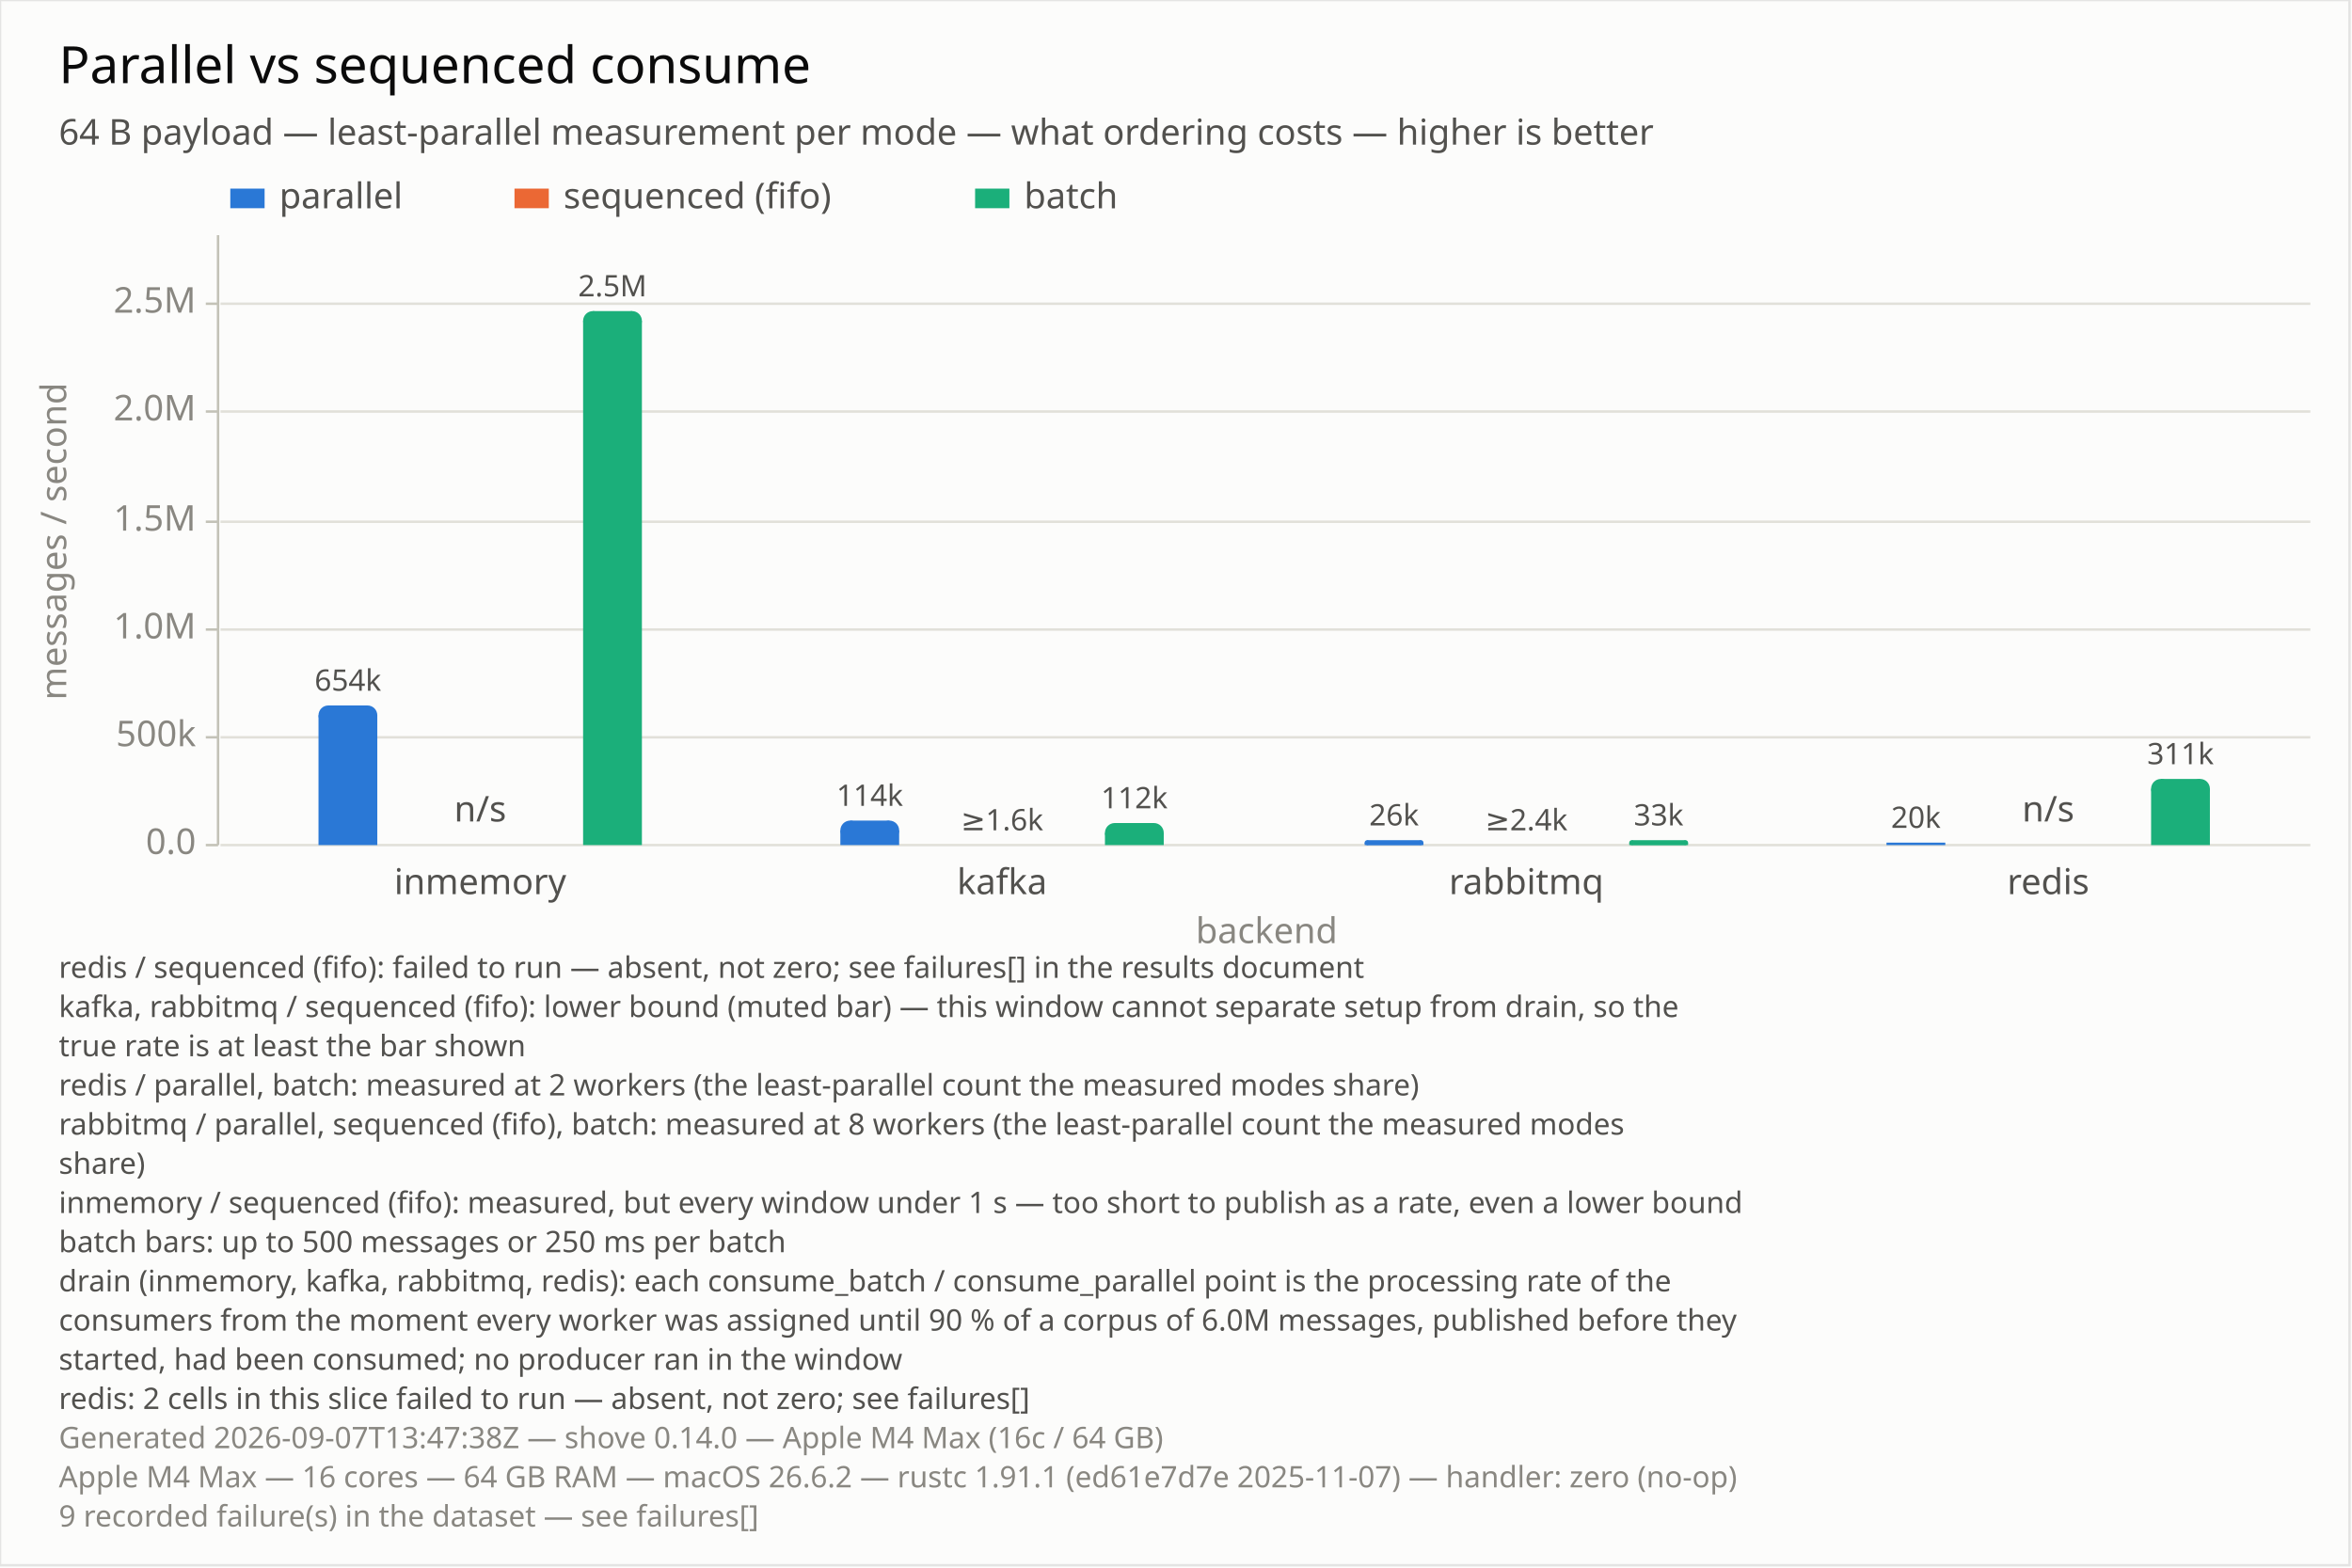
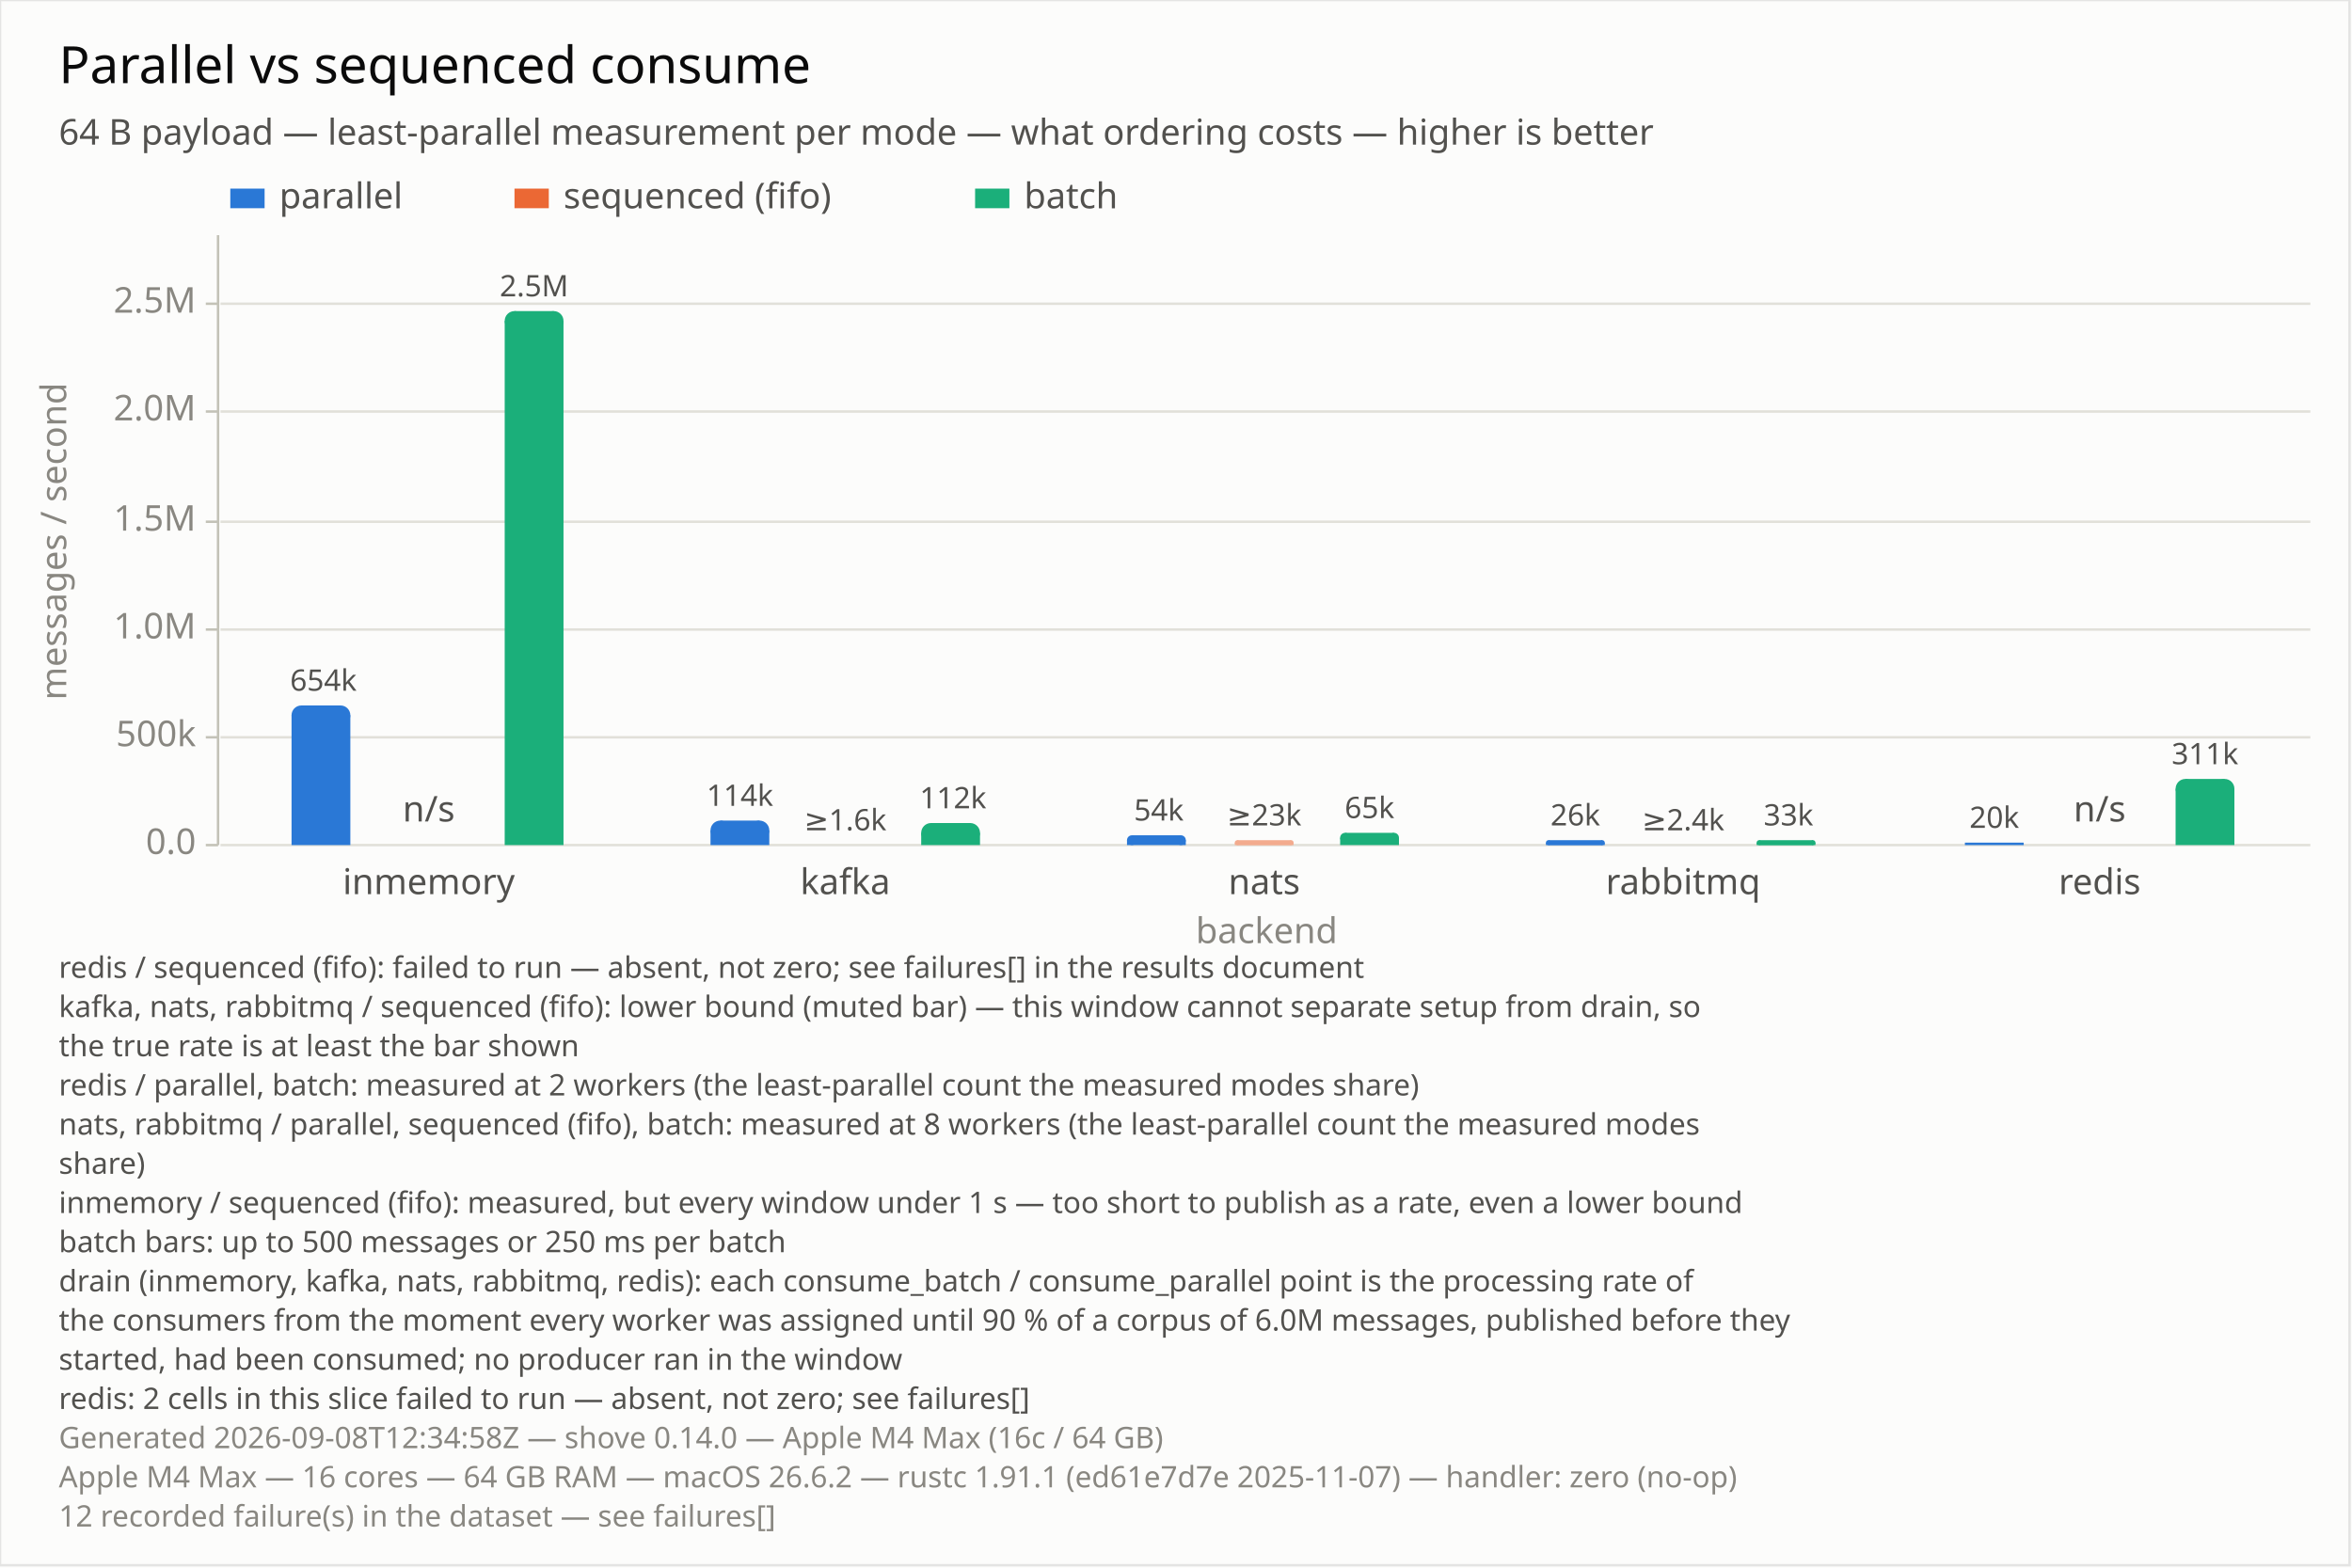
<svg xmlns="http://www.w3.org/2000/svg" width="960" height="640" viewBox="0 0 960 640">
  <rect x="0" y="0" width="960" height="640" opacity="1" fill="#FCFCFB" stroke="none" />
  <rect x="0" y="0" width="959" height="639" opacity="0.1" fill="none" stroke="#0B0B0B" />
  <text x="24" y="18" dy="0.76em" text-anchor="start" font-family="sans-serif" font-size="20.968" opacity="1" fill="#0B0B0B">
Parallel vs sequenced consume
</text>
  <text x="24" y="48" dy="0.76em" text-anchor="start" font-family="sans-serif" font-size="14.516" opacity="1" fill="#52514E">
64 B payload — least-parallel measurement per mode — what ordering costs — higher is better
</text>
  <text x="24" y="390" dy="0.76em" text-anchor="start" font-family="sans-serif" font-size="12.097" opacity="1" fill="#52514E">
redis / sequenced (fifo): failed to run — absent, not zero; see failures[] in the results document
</text>
  <text x="24" y="406" dy="0.76em" text-anchor="start" font-family="sans-serif" font-size="12.097" opacity="1" fill="#52514E">
- kafka, rabbitmq / sequenced (fifo): lower bound (muted bar) — this window cannot separate setup from drain, so the
+ kafka, nats, rabbitmq / sequenced (fifo): lower bound (muted bar) — this window cannot separate setup from drain, so
</text>
  <text x="24" y="422" dy="0.76em" text-anchor="start" font-family="sans-serif" font-size="12.097" opacity="1" fill="#52514E">
- true rate is at least the bar shown
+ the true rate is at least the bar shown
</text>
  <text x="24" y="438" dy="0.76em" text-anchor="start" font-family="sans-serif" font-size="12.097" opacity="1" fill="#52514E">
redis / parallel, batch: measured at 2 workers (the least-parallel count the measured modes share)
</text>
  <text x="24" y="454" dy="0.76em" text-anchor="start" font-family="sans-serif" font-size="12.097" opacity="1" fill="#52514E">
- rabbitmq / parallel, sequenced (fifo), batch: measured at 8 workers (the least-parallel count the measured modes
+ nats, rabbitmq / parallel, sequenced (fifo), batch: measured at 8 workers (the least-parallel count the measured modes
</text>
  <text x="24" y="470" dy="0.76em" text-anchor="start" font-family="sans-serif" font-size="12.097" opacity="1" fill="#52514E">
share)
</text>
  <text x="24" y="486" dy="0.76em" text-anchor="start" font-family="sans-serif" font-size="12.097" opacity="1" fill="#52514E">
inmemory / sequenced (fifo): measured, but every window under 1 s — too short to publish as a rate, even a lower bound
</text>
  <text x="24" y="502" dy="0.76em" text-anchor="start" font-family="sans-serif" font-size="12.097" opacity="1" fill="#52514E">
batch bars: up to 500 messages or 250 ms per batch
</text>
  <text x="24" y="518" dy="0.76em" text-anchor="start" font-family="sans-serif" font-size="12.097" opacity="1" fill="#52514E">
- drain (inmemory, kafka, rabbitmq, redis): each consume_batch / consume_parallel point is the processing rate of the
+ drain (inmemory, kafka, nats, rabbitmq, redis): each consume_batch / consume_parallel point is the processing rate of
</text>
  <text x="24" y="534" dy="0.76em" text-anchor="start" font-family="sans-serif" font-size="12.097" opacity="1" fill="#52514E">
- consumers from the moment every worker was assigned until 90 % of a corpus of 6.0M messages, published before they
+ the consumers from the moment every worker was assigned until 90 % of a corpus of 6.0M messages, published before they
</text>
  <text x="24" y="550" dy="0.76em" text-anchor="start" font-family="sans-serif" font-size="12.097" opacity="1" fill="#52514E">
started, had been consumed; no producer ran in the window
</text>
  <text x="24" y="566" dy="0.76em" text-anchor="start" font-family="sans-serif" font-size="12.097" opacity="1" fill="#52514E">
redis: 2 cells in this slice failed to run — absent, not zero; see failures[]
</text>
  <text x="24" y="582" dy="0.76em" text-anchor="start" font-family="sans-serif" font-size="12.097" opacity="1" fill="#898781">
- Generated 2026-09-07T13:47:38Z — shove 0.14.0 — Apple M4 Max (16c / 64 GB)
+ Generated 2026-09-08T12:34:58Z — shove 0.14.0 — Apple M4 Max (16c / 64 GB)
</text>
  <text x="24" y="598" dy="0.76em" text-anchor="start" font-family="sans-serif" font-size="12.097" opacity="1" fill="#898781">
Apple M4 Max — 16 cores — 64 GB RAM — macOS 26.6.2 — rustc 1.91.1 (ed61e7d7e 2025-11-07) — handler: zero (no-op)
</text>
  <text x="24" y="614" dy="0.76em" text-anchor="start" font-family="sans-serif" font-size="12.097" opacity="1" fill="#898781">
- 9 recorded failure(s) in the dataset — see failures[]
+ 12 recorded failure(s) in the dataset — see failures[]
</text>
  <text x="16" y="221" dy="0.76em" text-anchor="middle" font-family="sans-serif" font-size="14.516" opacity="1" fill="#898781" transform="rotate(270, 16, 221)">
messages / second
</text>
  <line opacity="1" stroke="#E1E0D9" stroke-width="1" x1="90" y1="345" x2="943" y2="345" />
  <line opacity="1" stroke="#E1E0D9" stroke-width="1" x1="90" y1="301" x2="943" y2="301" />
  <line opacity="1" stroke="#E1E0D9" stroke-width="1" x1="90" y1="257" x2="943" y2="257" />
  <line opacity="1" stroke="#E1E0D9" stroke-width="1" x1="90" y1="213" x2="943" y2="213" />
  <line opacity="1" stroke="#E1E0D9" stroke-width="1" x1="90" y1="168" x2="943" y2="168" />
  <line opacity="1" stroke="#E1E0D9" stroke-width="1" x1="90" y1="124" x2="943" y2="124" />
  <polyline fill="none" opacity="1" stroke="#C3C2B7" stroke-width="1" points="89,96 89,345 " />
  <text x="80" y="345" dy="0.5ex" text-anchor="end" font-family="sans-serif" font-size="14.516" opacity="1" fill="#898781">
0.0
</text>
  <polyline fill="none" opacity="1" stroke="#C3C2B7" stroke-width="1" points="84,345 89,345 " />
  <text x="80" y="301" dy="0.5ex" text-anchor="end" font-family="sans-serif" font-size="14.516" opacity="1" fill="#898781">
500k
</text>
  <polyline fill="none" opacity="1" stroke="#C3C2B7" stroke-width="1" points="84,301 89,301 " />
  <text x="80" y="257" dy="0.5ex" text-anchor="end" font-family="sans-serif" font-size="14.516" opacity="1" fill="#898781">
1.0M
</text>
  <polyline fill="none" opacity="1" stroke="#C3C2B7" stroke-width="1" points="84,257 89,257 " />
  <text x="80" y="213" dy="0.5ex" text-anchor="end" font-family="sans-serif" font-size="14.516" opacity="1" fill="#898781">
1.5M
</text>
  <polyline fill="none" opacity="1" stroke="#C3C2B7" stroke-width="1" points="84,213 89,213 " />
  <text x="80" y="168" dy="0.5ex" text-anchor="end" font-family="sans-serif" font-size="14.516" opacity="1" fill="#898781">
2.0M
</text>
  <polyline fill="none" opacity="1" stroke="#C3C2B7" stroke-width="1" points="84,168 89,168 " />
  <text x="80" y="124" dy="0.5ex" text-anchor="end" font-family="sans-serif" font-size="14.516" opacity="1" fill="#898781">
2.5M
</text>
  <polyline fill="none" opacity="1" stroke="#C3C2B7" stroke-width="1" points="84,124 89,124 " />
-   <rect x="130" y="292" width="24" height="53" opacity="1" fill="#2A78D6" stroke="none" />
-   <rect x="134" y="288" width="16" height="5" opacity="1" fill="#2A78D6" stroke="none" />
-   <circle cx="134" cy="292" r="4" opacity="1" fill="#2A78D6" stroke="none" stroke-width="0" />
-   <circle cx="150" cy="292" r="4" opacity="1" fill="#2A78D6" stroke="none" stroke-width="0" />
-   <text x="142" y="285" dy="-0.5ex" text-anchor="middle" font-family="sans-serif" font-size="12.097" opacity="1" fill="#52514E">
+   <rect x="119" y="292" width="24" height="53" opacity="1" fill="#2A78D6" stroke="none" />
+   <rect x="123" y="288" width="16" height="5" opacity="1" fill="#2A78D6" stroke="none" />
+   <circle cx="123" cy="292" r="4" opacity="1" fill="#2A78D6" stroke="none" stroke-width="0" />
+   <circle cx="139" cy="292" r="4" opacity="1" fill="#2A78D6" stroke="none" stroke-width="0" />
+   <text x="132" y="285" dy="-0.5ex" text-anchor="middle" font-family="sans-serif" font-size="12.097" opacity="1" fill="#52514E">
654k
</text>
-   <text x="196" y="339" dy="-0.5ex" text-anchor="middle" font-family="sans-serif" font-size="14.516" opacity="1" fill="#52514E">
+   <text x="175" y="339" dy="-0.5ex" text-anchor="middle" font-family="sans-serif" font-size="14.516" opacity="1" fill="#52514E">
n/s
</text>
-   <rect x="238" y="131" width="24" height="214" opacity="1" fill="#1BAF7A" stroke="none" />
-   <rect x="242" y="127" width="16" height="5" opacity="1" fill="#1BAF7A" stroke="none" />
-   <circle cx="242" cy="131" r="4" opacity="1" fill="#1BAF7A" stroke="none" stroke-width="0" />
-   <circle cx="258" cy="131" r="4" opacity="1" fill="#1BAF7A" stroke="none" stroke-width="0" />
-   <text x="250" y="124" dy="-0.5ex" text-anchor="middle" font-family="sans-serif" font-size="12.097" opacity="1" fill="#52514E">
+   <rect x="206" y="131" width="24" height="214" opacity="1" fill="#1BAF7A" stroke="none" />
+   <rect x="210" y="127" width="16" height="5" opacity="1" fill="#1BAF7A" stroke="none" />
+   <circle cx="210" cy="131" r="4" opacity="1" fill="#1BAF7A" stroke="none" stroke-width="0" />
+   <circle cx="226" cy="131" r="4" opacity="1" fill="#1BAF7A" stroke="none" stroke-width="0" />
+   <text x="218" y="124" dy="-0.5ex" text-anchor="middle" font-family="sans-serif" font-size="12.097" opacity="1" fill="#52514E">
2.5M
</text>
-   <rect x="343" y="339" width="24" height="6" opacity="1" fill="#2A78D6" stroke="none" />
-   <rect x="347" y="335" width="16" height="5" opacity="1" fill="#2A78D6" stroke="none" />
-   <circle cx="347" cy="339" r="4" opacity="1" fill="#2A78D6" stroke="none" stroke-width="0" />
-   <circle cx="363" cy="339" r="4" opacity="1" fill="#2A78D6" stroke="none" stroke-width="0" />
-   <text x="355" y="332" dy="-0.5ex" text-anchor="middle" font-family="sans-serif" font-size="12.097" opacity="1" fill="#52514E">
+   <rect x="290" y="339" width="24" height="6" opacity="1" fill="#2A78D6" stroke="none" />
+   <rect x="294" y="335" width="16" height="5" opacity="1" fill="#2A78D6" stroke="none" />
+   <circle cx="294" cy="339" r="4" opacity="1" fill="#2A78D6" stroke="none" stroke-width="0" />
+   <circle cx="310" cy="339" r="4" opacity="1" fill="#2A78D6" stroke="none" stroke-width="0" />
+   <text x="302" y="332" dy="-0.5ex" text-anchor="middle" font-family="sans-serif" font-size="12.097" opacity="1" fill="#52514E">
114k
</text>
-   <text x="409" y="342" dy="-0.5ex" text-anchor="middle" font-family="sans-serif" font-size="12.097" opacity="1" fill="#52514E">
+   <text x="345" y="342" dy="-0.5ex" text-anchor="middle" font-family="sans-serif" font-size="12.097" opacity="1" fill="#52514E">
≥1.6k
</text>
-   <rect x="451" y="340" width="24" height="5" opacity="1" fill="#1BAF7A" stroke="none" />
-   <rect x="455" y="336" width="16" height="5" opacity="1" fill="#1BAF7A" stroke="none" />
-   <circle cx="455" cy="340" r="4" opacity="1" fill="#1BAF7A" stroke="none" stroke-width="0" />
-   <circle cx="471" cy="340" r="4" opacity="1" fill="#1BAF7A" stroke="none" stroke-width="0" />
-   <text x="463" y="333" dy="-0.5ex" text-anchor="middle" font-family="sans-serif" font-size="12.097" opacity="1" fill="#52514E">
+   <rect x="376" y="340" width="24" height="5" opacity="1" fill="#1BAF7A" stroke="none" />
+   <rect x="380" y="336" width="16" height="5" opacity="1" fill="#1BAF7A" stroke="none" />
+   <circle cx="380" cy="340" r="4" opacity="1" fill="#1BAF7A" stroke="none" stroke-width="0" />
+   <circle cx="396" cy="340" r="4" opacity="1" fill="#1BAF7A" stroke="none" stroke-width="0" />
+   <text x="389" y="333" dy="-0.5ex" text-anchor="middle" font-family="sans-serif" font-size="12.097" opacity="1" fill="#52514E">
112k
</text>
-   <rect x="557" y="344" width="24" height="1" opacity="1" fill="#2A78D6" stroke="none" />
-   <rect x="558" y="343" width="22" height="2" opacity="1" fill="#2A78D6" stroke="none" />
-   <circle cx="558" cy="344" r="1" opacity="1" fill="#2A78D6" stroke="none" stroke-width="0" />
-   <circle cx="580" cy="344" r="1" opacity="1" fill="#2A78D6" stroke="none" stroke-width="0" />
-   <text x="569" y="340" dy="-0.5ex" text-anchor="middle" font-family="sans-serif" font-size="12.097" opacity="1" fill="#52514E">
+   <rect x="460" y="343" width="24" height="2" opacity="1" fill="#2A78D6" stroke="none" />
+   <rect x="462" y="341" width="20" height="3" opacity="1" fill="#2A78D6" stroke="none" />
+   <circle cx="462" cy="343" r="2" opacity="1" fill="#2A78D6" stroke="none" stroke-width="0" />
+   <circle cx="482" cy="343" r="2" opacity="1" fill="#2A78D6" stroke="none" stroke-width="0" />
+   <text x="473" y="338" dy="-0.5ex" text-anchor="middle" font-family="sans-serif" font-size="12.097" opacity="1" fill="#52514E">
+ 54k
+ </text>
+   <rect x="504" y="344" width="24" height="1" opacity="1" fill="#F3AB8E" stroke="none" />
+   <rect x="505" y="343" width="22" height="2" opacity="1" fill="#F3AB8E" stroke="none" />
+   <circle cx="505" cy="344" r="1" opacity="1" fill="#F3AB8E" stroke="none" stroke-width="0" />
+   <circle cx="527" cy="344" r="1" opacity="1" fill="#F3AB8E" stroke="none" stroke-width="0" />
+   <text x="516" y="340" dy="-0.5ex" text-anchor="middle" font-family="sans-serif" font-size="12.097" opacity="1" fill="#52514E">
+ ≥23k
+ </text>
+   <rect x="547" y="342" width="24" height="3" opacity="1" fill="#1BAF7A" stroke="none" />
+   <rect x="549" y="340" width="20" height="3" opacity="1" fill="#1BAF7A" stroke="none" />
+   <circle cx="549" cy="342" r="2" opacity="1" fill="#1BAF7A" stroke="none" stroke-width="0" />
+   <circle cx="569" cy="342" r="2" opacity="1" fill="#1BAF7A" stroke="none" stroke-width="0" />
+   <text x="559" y="337" dy="-0.5ex" text-anchor="middle" font-family="sans-serif" font-size="12.097" opacity="1" fill="#52514E">
+ 65k
+ </text>
+   <rect x="631" y="344" width="24" height="1" opacity="1" fill="#2A78D6" stroke="none" />
+   <rect x="632" y="343" width="22" height="2" opacity="1" fill="#2A78D6" stroke="none" />
+   <circle cx="632" cy="344" r="1" opacity="1" fill="#2A78D6" stroke="none" stroke-width="0" />
+   <circle cx="654" cy="344" r="1" opacity="1" fill="#2A78D6" stroke="none" stroke-width="0" />
+   <text x="643" y="340" dy="-0.5ex" text-anchor="middle" font-family="sans-serif" font-size="12.097" opacity="1" fill="#52514E">
26k
</text>
-   <text x="623" y="342" dy="-0.5ex" text-anchor="middle" font-family="sans-serif" font-size="12.097" opacity="1" fill="#52514E">
+   <text x="687" y="342" dy="-0.5ex" text-anchor="middle" font-family="sans-serif" font-size="12.097" opacity="1" fill="#52514E">
≥2.4k
</text>
-   <rect x="665" y="344" width="24" height="1" opacity="1" fill="#1BAF7A" stroke="none" />
-   <rect x="666" y="343" width="22" height="2" opacity="1" fill="#1BAF7A" stroke="none" />
-   <circle cx="666" cy="344" r="1" opacity="1" fill="#1BAF7A" stroke="none" stroke-width="0" />
-   <circle cx="688" cy="344" r="1" opacity="1" fill="#1BAF7A" stroke="none" stroke-width="0" />
-   <text x="677" y="340" dy="-0.5ex" text-anchor="middle" font-family="sans-serif" font-size="12.097" opacity="1" fill="#52514E">
+   <rect x="717" y="344" width="24" height="1" opacity="1" fill="#1BAF7A" stroke="none" />
+   <rect x="718" y="343" width="22" height="2" opacity="1" fill="#1BAF7A" stroke="none" />
+   <circle cx="718" cy="344" r="1" opacity="1" fill="#1BAF7A" stroke="none" stroke-width="0" />
+   <circle cx="740" cy="344" r="1" opacity="1" fill="#1BAF7A" stroke="none" stroke-width="0" />
+   <text x="730" y="340" dy="-0.5ex" text-anchor="middle" font-family="sans-serif" font-size="12.097" opacity="1" fill="#52514E">
33k
</text>
-   <rect x="770" y="344" width="24" height="1" opacity="1" fill="#2A78D6" stroke="none" />
-   <text x="782" y="341" dy="-0.5ex" text-anchor="middle" font-family="sans-serif" font-size="12.097" opacity="1" fill="#52514E">
+   <rect x="802" y="344" width="24" height="1" opacity="1" fill="#2A78D6" stroke="none" />
+   <text x="814" y="341" dy="-0.5ex" text-anchor="middle" font-family="sans-serif" font-size="12.097" opacity="1" fill="#52514E">
20k
</text>
-   <text x="836" y="339" dy="-0.5ex" text-anchor="middle" font-family="sans-serif" font-size="14.516" opacity="1" fill="#52514E">
+   <text x="857" y="339" dy="-0.5ex" text-anchor="middle" font-family="sans-serif" font-size="14.516" opacity="1" fill="#52514E">
n/s
</text>
-   <rect x="878" y="322" width="24" height="23" opacity="1" fill="#1BAF7A" stroke="none" />
-   <rect x="882" y="318" width="16" height="5" opacity="1" fill="#1BAF7A" stroke="none" />
-   <circle cx="882" cy="322" r="4" opacity="1" fill="#1BAF7A" stroke="none" stroke-width="0" />
-   <circle cx="898" cy="322" r="4" opacity="1" fill="#1BAF7A" stroke="none" stroke-width="0" />
-   <text x="890" y="315" dy="-0.5ex" text-anchor="middle" font-family="sans-serif" font-size="12.097" opacity="1" fill="#52514E">
+   <rect x="888" y="322" width="24" height="23" opacity="1" fill="#1BAF7A" stroke="none" />
+   <rect x="892" y="318" width="16" height="5" opacity="1" fill="#1BAF7A" stroke="none" />
+   <circle cx="892" cy="322" r="4" opacity="1" fill="#1BAF7A" stroke="none" stroke-width="0" />
+   <circle cx="908" cy="322" r="4" opacity="1" fill="#1BAF7A" stroke="none" stroke-width="0" />
+   <text x="900" y="315" dy="-0.5ex" text-anchor="middle" font-family="sans-serif" font-size="12.097" opacity="1" fill="#52514E">
311k
</text>
-   <text x="196" y="354" dy="0.76em" text-anchor="middle" font-family="sans-serif" font-size="14.516" opacity="1" fill="#52514E">
+   <text x="175" y="354" dy="0.76em" text-anchor="middle" font-family="sans-serif" font-size="14.516" opacity="1" fill="#52514E">
inmemory
</text>
-   <text x="409" y="354" dy="0.76em" text-anchor="middle" font-family="sans-serif" font-size="14.516" opacity="1" fill="#52514E">
+   <text x="345" y="354" dy="0.76em" text-anchor="middle" font-family="sans-serif" font-size="14.516" opacity="1" fill="#52514E">
kafka
</text>
-   <text x="623" y="354" dy="0.76em" text-anchor="middle" font-family="sans-serif" font-size="14.516" opacity="1" fill="#52514E">
+   <text x="516" y="354" dy="0.76em" text-anchor="middle" font-family="sans-serif" font-size="14.516" opacity="1" fill="#52514E">
+ nats
+ </text>
+   <text x="687" y="354" dy="0.76em" text-anchor="middle" font-family="sans-serif" font-size="14.516" opacity="1" fill="#52514E">
rabbitmq
</text>
-   <text x="836" y="354" dy="0.76em" text-anchor="middle" font-family="sans-serif" font-size="14.516" opacity="1" fill="#52514E">
+   <text x="857" y="354" dy="0.76em" text-anchor="middle" font-family="sans-serif" font-size="14.516" opacity="1" fill="#52514E">
redis
</text>
  <text x="517" y="374" dy="0.76em" text-anchor="middle" font-family="sans-serif" font-size="14.516" opacity="1" fill="#898781">
backend
</text>
  <rect x="94" y="77" width="14" height="8" opacity="1" fill="#2A78D6" stroke="none" />
  <text x="114" y="74" dy="0.76em" text-anchor="start" font-family="sans-serif" font-size="14.516" opacity="1" fill="#52514E">
parallel
</text>
  <rect x="210" y="77" width="14" height="8" opacity="1" fill="#EB6834" stroke="none" />
  <text x="230" y="74" dy="0.76em" text-anchor="start" font-family="sans-serif" font-size="14.516" opacity="1" fill="#52514E">
sequenced (fifo)
</text>
  <rect x="398" y="77" width="14" height="8" opacity="1" fill="#1BAF7A" stroke="none" />
  <text x="418" y="74" dy="0.76em" text-anchor="start" font-family="sans-serif" font-size="14.516" opacity="1" fill="#52514E">
batch
</text>
</svg>
